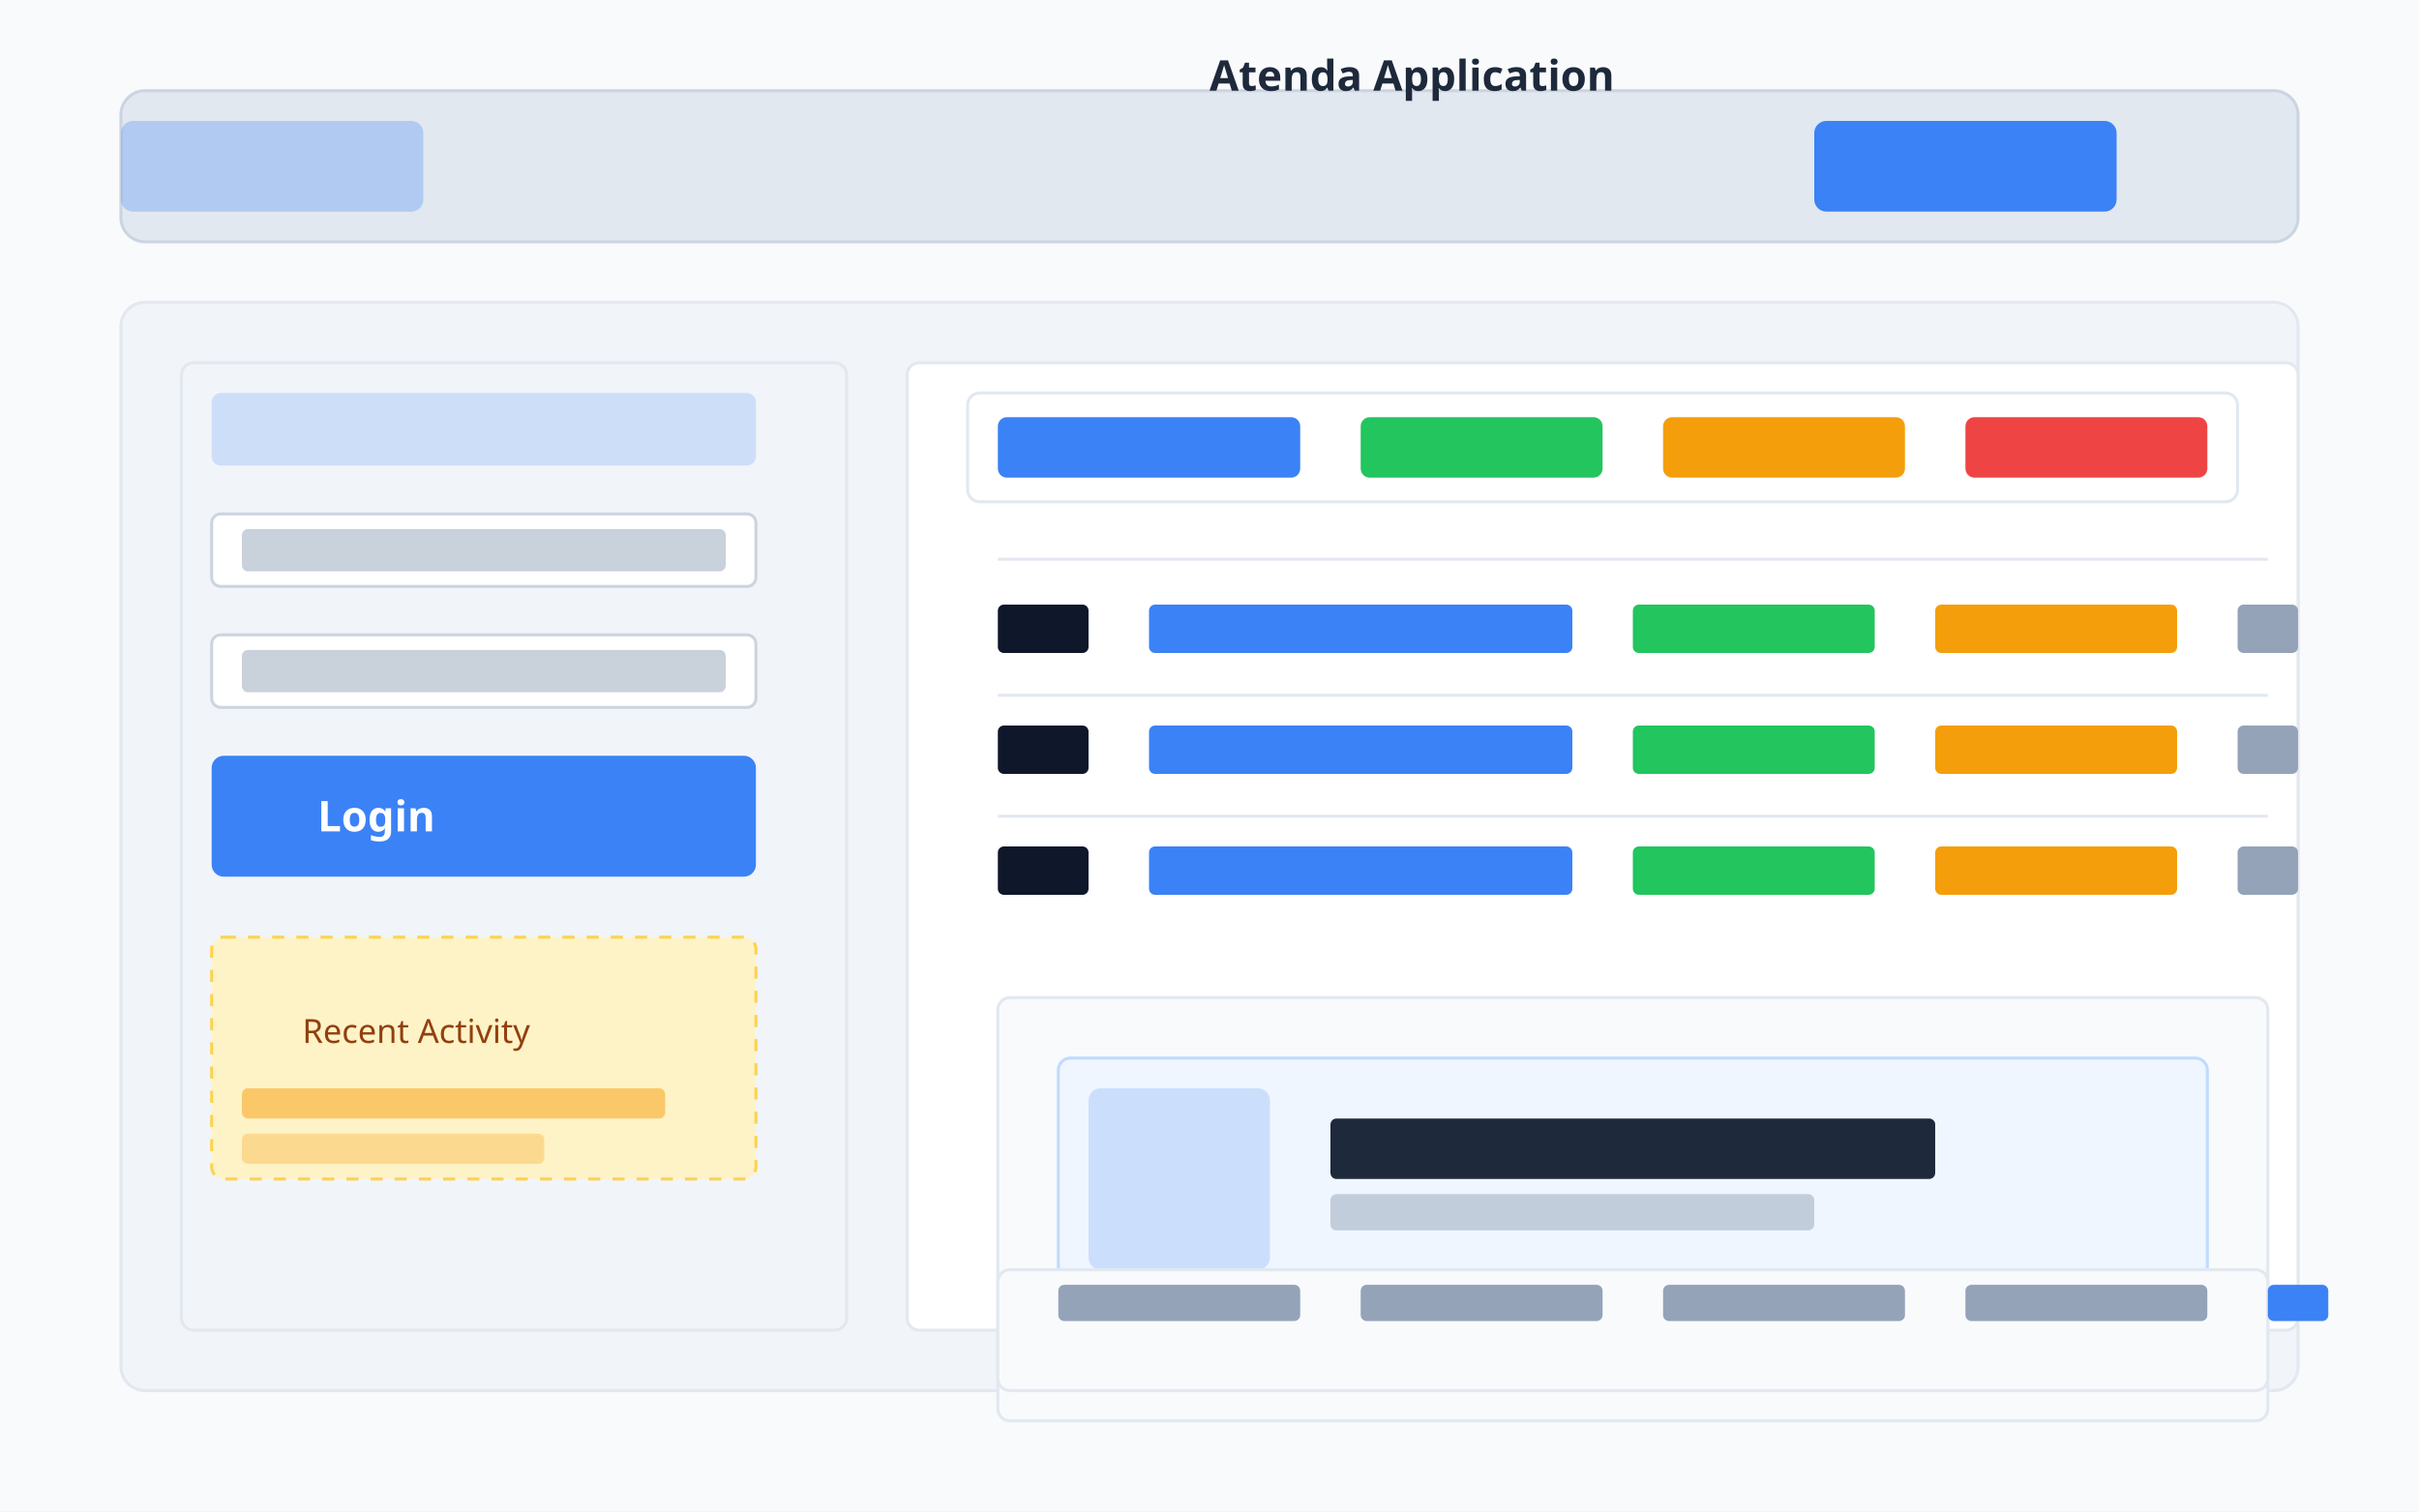
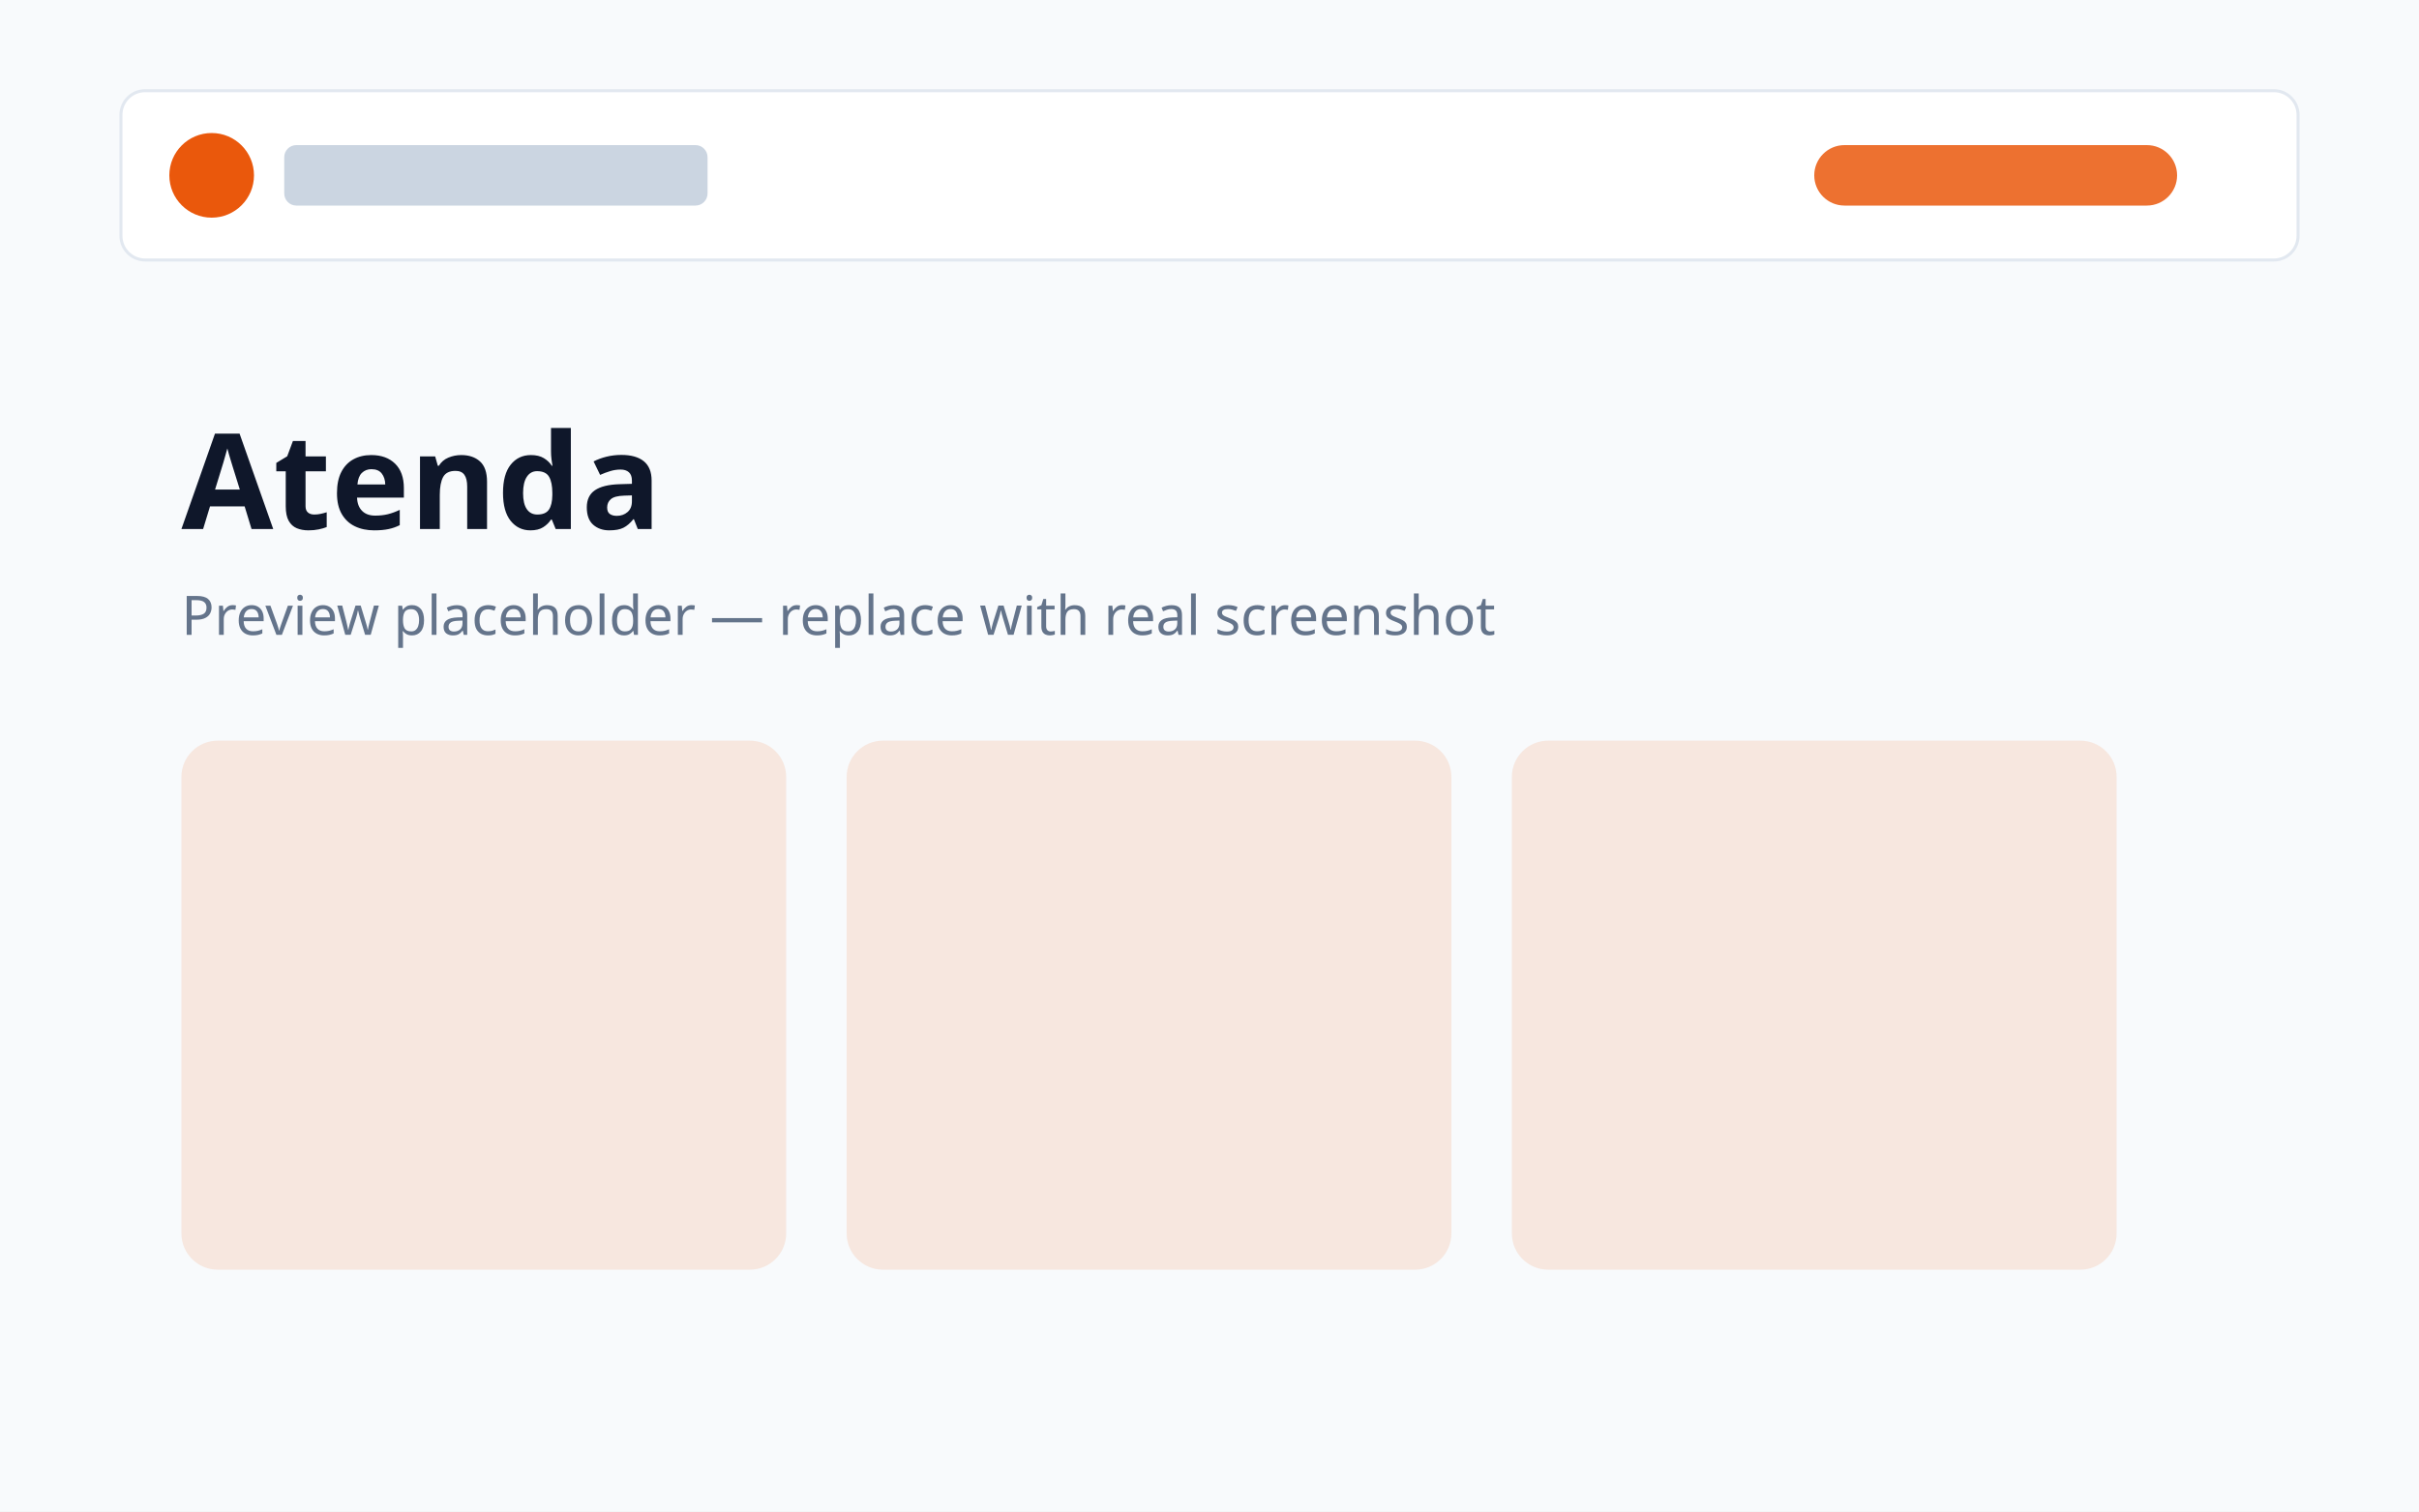
<svg xmlns="http://www.w3.org/2000/svg" width="800" height="500" viewBox="0 0 800 500" fill="none">
  <rect width="800" height="500" fill="#f8fafc" />
-   <rect x="40" y="30" width="720" height="50" rx="8" fill="#e2e8f0" stroke="#cbd5e1" />
-   <rect x="40" y="40" width="100" height="30" rx="4" fill="#3b82f6" opacity="0.3" />
-   <rect x="600" y="40" width="100" height="30" rx="4" fill="#3b82f6" />
-   <rect x="40" y="100" width="720" height="360" rx="8" fill="#f1f5f9" stroke="#e2e8f0" />
-   <rect x="60" y="120" width="220" height="320" rx="4" fill="#f1f5f9" stroke="#e2e8f0" />
-   <rect x="70" y="130" width="180" height="24" rx="3" fill="#3b82f6" opacity="0.2" />
-   <rect x="70" y="170" width="180" height="24" rx="3" fill="#fff" stroke="#cbd5e1" />
-   <rect x="80" y="175" width="160" height="14" rx="2" fill="#94a3b8" opacity="0.5" />
-   <rect x="70" y="210" width="180" height="24" rx="3" fill="#fff" stroke="#cbd5e1" />
-   <rect x="80" y="215" width="160" height="14" rx="2" fill="#94a3b8" opacity="0.5" />
-   <rect x="70" y="250" width="180" height="40" rx="4" fill="#3b82f6" />
-   <text x="105" y="275" font-family="system-ui" font-size="14" font-weight="600" fill="white">Login</text>
-   <rect x="70" y="310" width="180" height="80" rx="4" fill="#fef3c7" stroke="#fcd34d" stroke-dasharray="4 4" />
-   <text x="100" y="345" font-family="system-ui" font-size="11" fill="#92400e">Recent Activity</text>
-   <rect x="80" y="360" width="140" height="10" rx="2" fill="#f59e0b" opacity="0.5" />
-   <rect x="80" y="375" width="100" height="10" rx="2" fill="#f59e0b" opacity="0.3" />
-   <rect x="300" y="120" width="460" height="320" rx="4" fill="#fff" stroke="#e2e8f0" />
-   <rect x="320" y="130" width="420" height="36" rx="4" fill="#fff" stroke="#e2e8f0" />
-   <rect x="330" y="138" width="100" height="20" rx="3" fill="#3b82f6" />
-   <rect x="450" y="138" width="80" height="20" rx="3" fill="#22c55e" />
-   <rect x="550" y="138" width="80" height="20" rx="3" fill="#f59e0b" />
-   <rect x="650" y="138" width="80" height="20" rx="3" fill="#ef4444" />
-   <line x1="330" y1="185" x2="750" y2="185" stroke="#e2e8f0" stroke-width="1" />
-   <rect x="330" y="200" width="30" height="16" rx="2" fill="#0f172a" />
-   <rect x="380" y="200" width="140" height="16" rx="2" fill="#3b82f6" />
-   <rect x="540" y="200" width="80" height="16" rx="2" fill="#22c55e" />
-   <rect x="640" y="200" width="80" height="16" rx="2" fill="#f59e0b" />
-   <rect x="740" y="200" width="20" height="16" rx="2" fill="#94a3b8" />
-   <line x1="330" y1="230" x2="750" y2="230" stroke="#e2e8f0" stroke-width="1" />
-   <rect x="330" y="240" width="30" height="16" rx="2" fill="#0f172a" />
-   <rect x="380" y="240" width="140" height="16" rx="2" fill="#3b82f6" />
-   <rect x="540" y="240" width="80" height="16" rx="2" fill="#22c55e" />
-   <rect x="640" y="240" width="80" height="16" rx="2" fill="#f59e0b" />
-   <rect x="740" y="240" width="20" height="16" rx="2" fill="#94a3b8" />
-   <line x1="330" y1="270" x2="750" y2="270" stroke="#e2e8f0" stroke-width="1" />
-   <rect x="330" y="280" width="30" height="16" rx="2" fill="#0f172a" />
-   <rect x="380" y="280" width="140" height="16" rx="2" fill="#3b82f6" />
-   <rect x="540" y="280" width="80" height="16" rx="2" fill="#22c55e" />
-   <rect x="640" y="280" width="80" height="16" rx="2" fill="#f59e0b" />
-   <rect x="740" y="280" width="20" height="16" rx="2" fill="#94a3b8" />
-   <rect x="330" y="330" width="420" height="140" rx="4" fill="#f8fafc" stroke="#e2e8f0" />
-   <rect x="350" y="350" width="380" height="80" rx="4" fill="#eff6ff" stroke="#bfdbfe" />
-   <rect x="360" y="360" width="60" height="60" rx="4" fill="#3b82f6" opacity="0.2" />
-   <rect x="440" y="370" width="200" height="20" rx="2" fill="#1e293b" />
-   <rect x="440" y="395" width="160" height="12" rx="2" fill="#94a3b8" opacity="0.5" />
-   <rect x="330" y="420" width="420" height="40" rx="4" fill="#f8fafc" stroke="#e2e8f0" />
-   <rect x="350" y="425" width="80" height="12" rx="2" fill="#94a3b8" />
-   <rect x="450" y="425" width="80" height="12" rx="2" fill="#94a3b8" />
-   <rect x="550" y="425" width="80" height="12" rx="2" fill="#94a3b8" />
-   <rect x="650" y="425" width="80" height="12" rx="2" fill="#94a3b8" />
-   <rect x="750" y="425" width="20" height="12" rx="2" fill="#3b82f6" />
-   <text x="400" y="30" font-family="system-ui" font-size="14" font-weight="600" fill="#1e293b">Atenda Application</text>
+   <rect x="40" y="30" width="720" height="56" rx="8" fill="#ffffff" stroke="#e2e8f0" />
+   <circle cx="70" cy="58" r="14" fill="#EA580C" />
+   <rect x="94" y="48" width="140" height="20" rx="4" fill="#cbd5e1" />
+   <rect x="600" y="48" width="120" height="20" rx="10" fill="#EA580C" opacity="0.85" />
+   <text x="60" y="175" font-family="system-ui, sans-serif" font-size="44" font-weight="700" fill="#0f172a">Atenda</text>
+   <text x="60" y="210" font-family="system-ui, sans-serif" font-size="18" fill="#64748b">Preview placeholder — replace with real screenshot</text>
+   <rect x="60" y="245" width="200" height="175" rx="12" fill="#EA580C" opacity="0.12" />
+   <rect x="280" y="245" width="200" height="175" rx="12" fill="#EA580C" opacity="0.12" />
+   <rect x="500" y="245" width="200" height="175" rx="12" fill="#EA580C" opacity="0.12" />
</svg>
